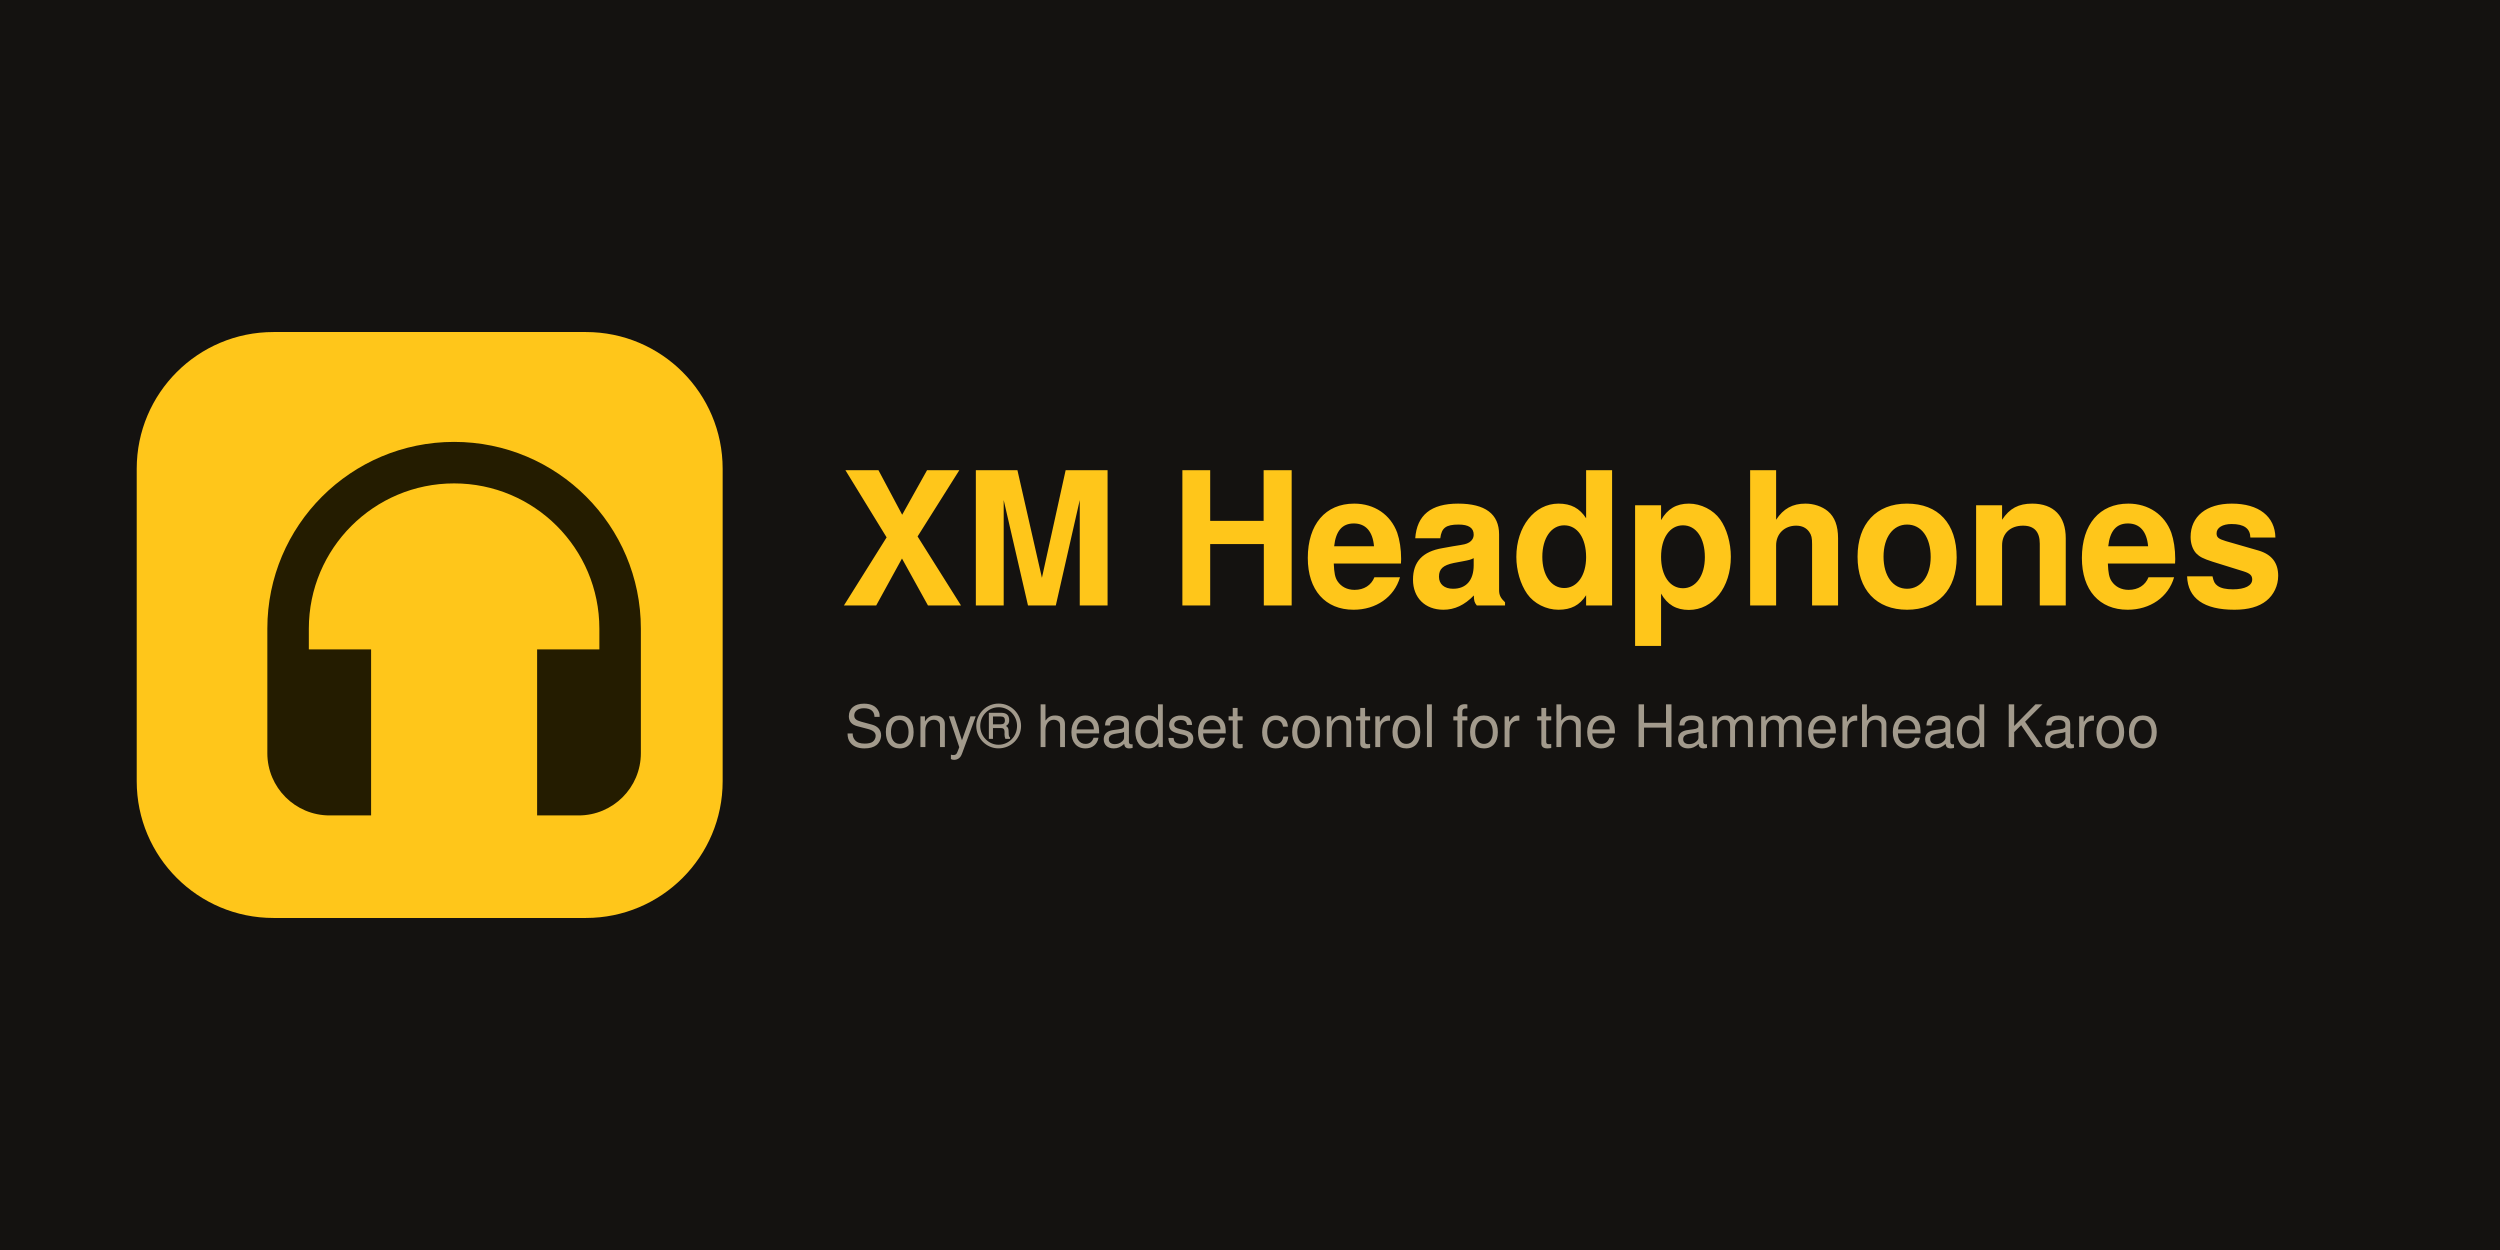
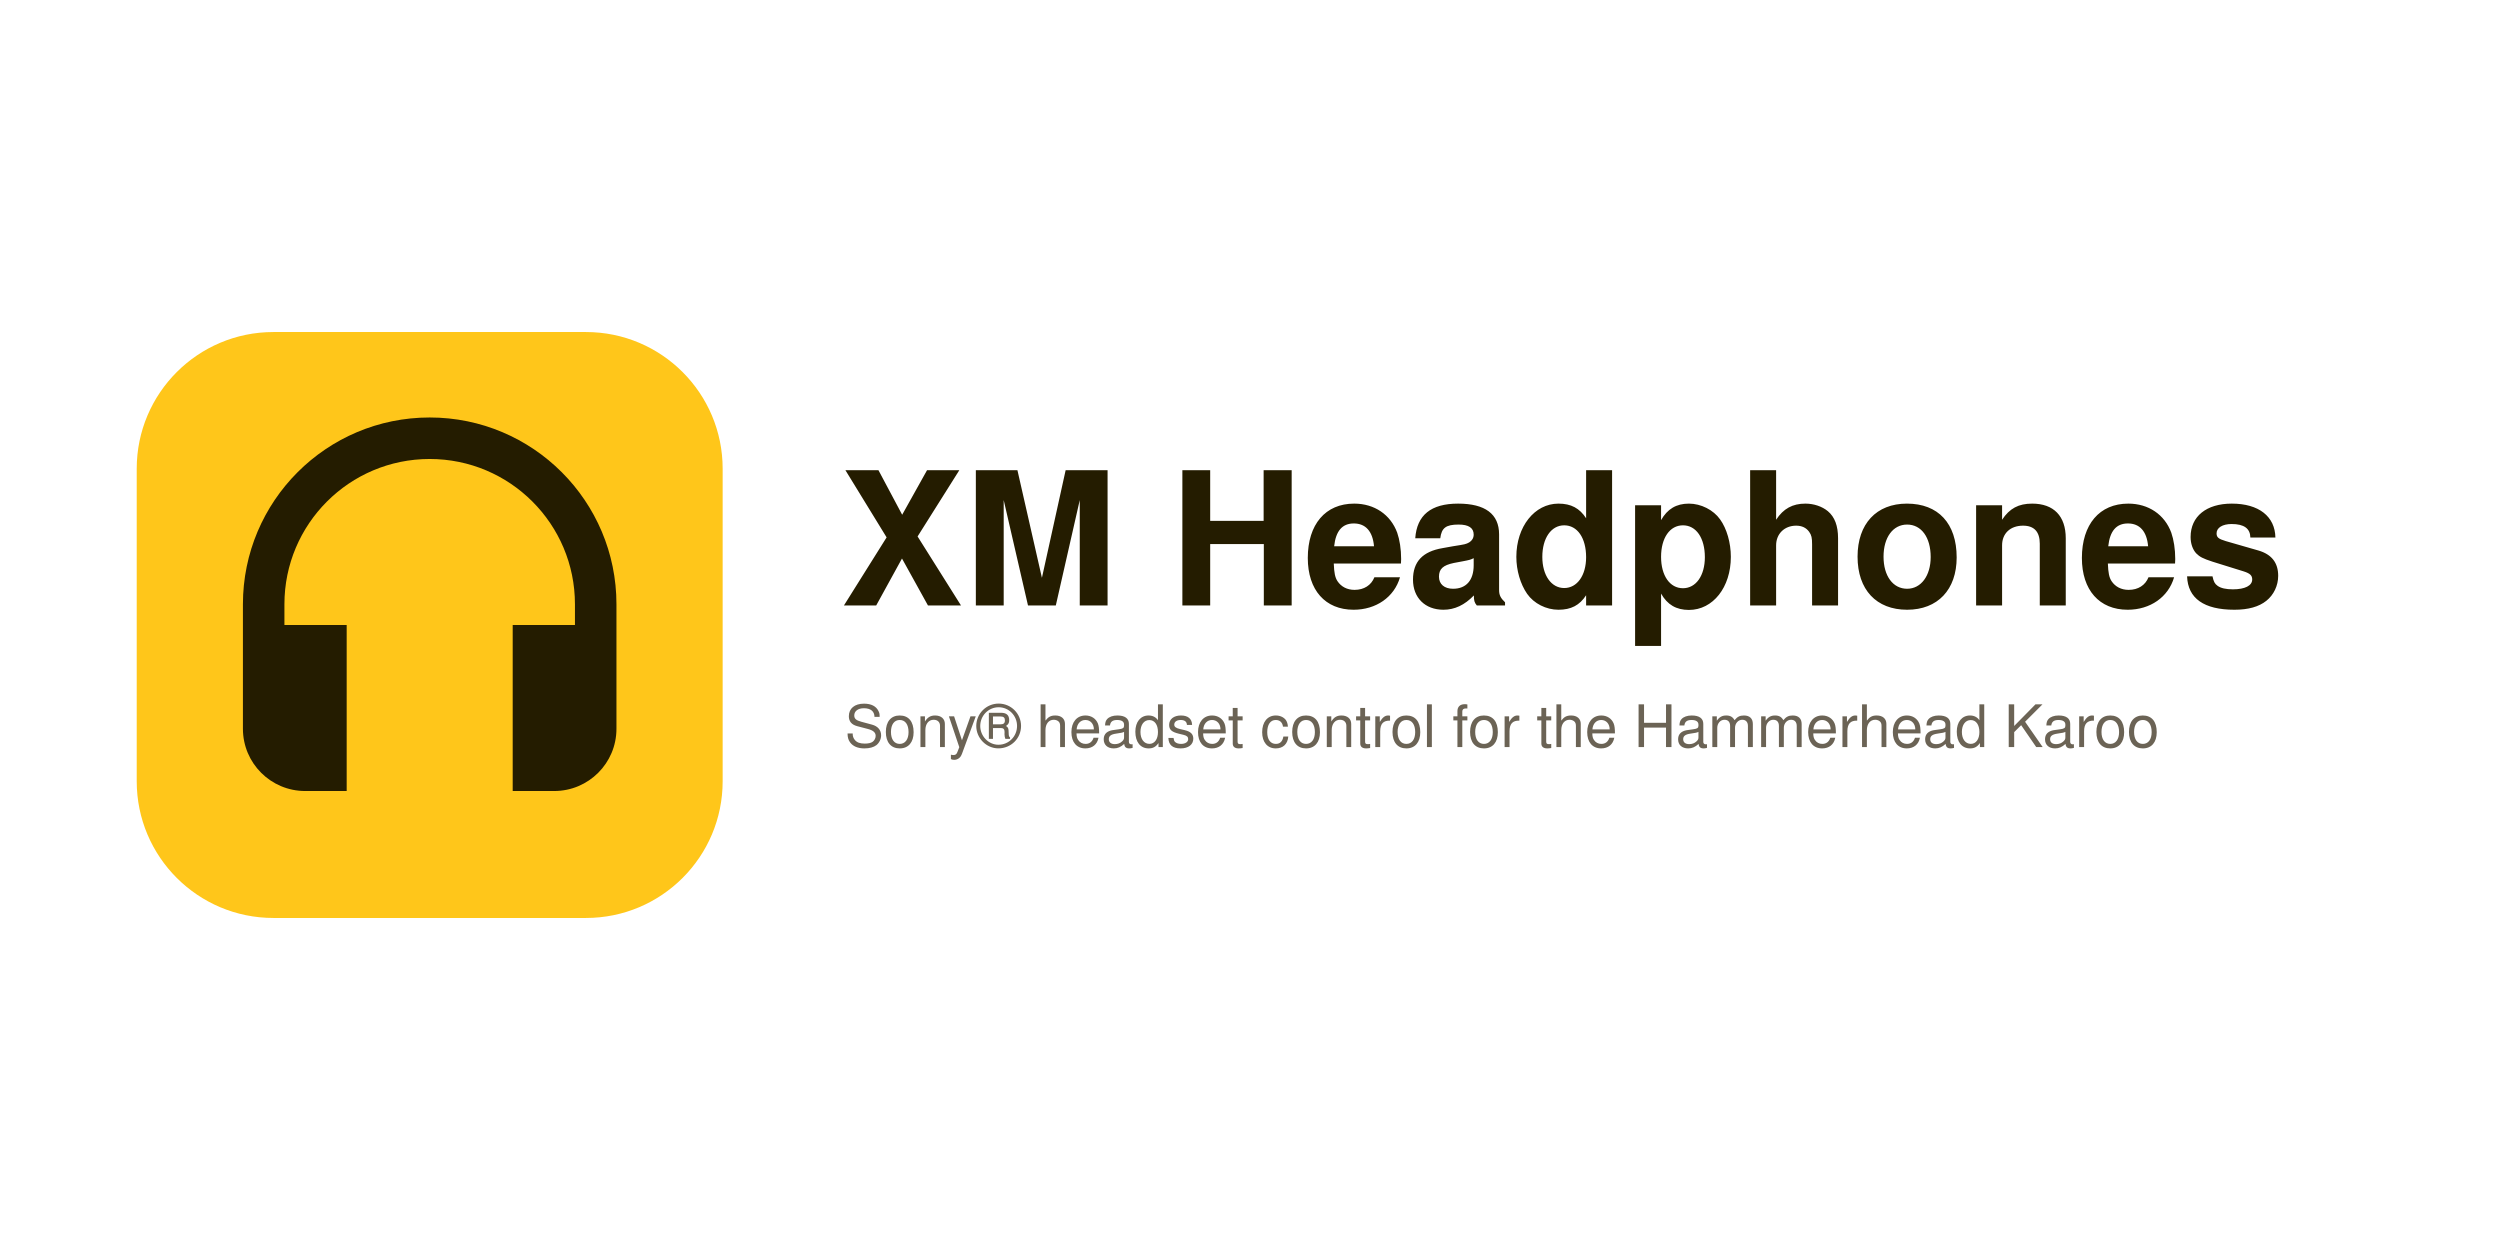
<svg xmlns="http://www.w3.org/2000/svg" viewBox="0 0 1024 512">
-   <rect width="1024" height="512" fill="#141210" />
+   <style>
+     .wordmark { fill: #241C00; }
+     .tagline { fill: #6B6355; }
+     @media (prefers-color-scheme: dark) {
+       .wordmark { fill: #FFC61A; }
+       .tagline { fill: #A29A8C; }
+     }
+   </style>
  <g id="icon">
    <rect x="56" y="136" width="240" height="240" rx="56" fill="#FFC61A" />
-     <g transform="translate(84 164) scale(8.5)">
+     <g transform="translate(74 154) scale(8.5)">
      <path fill="#241C00" d="M12,2C7.03,2 3,6.03 3,11v6a3,3 0 0 0,3 3h2v-8H5v-1a7,7 0 0 1,14 0v1h-3v8h2a3,3 0 0 0,3 -3v-6c0,-4.97 -4.03,-9 -9,-9z" />
    </g>
  </g>
-   <g id="wordmark" font-family="Helvetica, Arial, sans-serif" fill="#FFC61A">
+   <g id="wordmark" class="wordmark" font-family="Helvetica, Arial, sans-serif">
    <text x="344" y="248" font-size="76" font-weight="700">XM Headphones</text>
  </g>
-   <g id="tagline" font-family="Helvetica, Arial, sans-serif" fill="#A29A8C">
+   <g id="tagline" class="tagline" font-family="Helvetica, Arial, sans-serif">
    <text x="346" y="306" font-size="24" font-weight="400">Sony® headset control for the Hammerhead Karoo</text>
  </g>
</svg>
